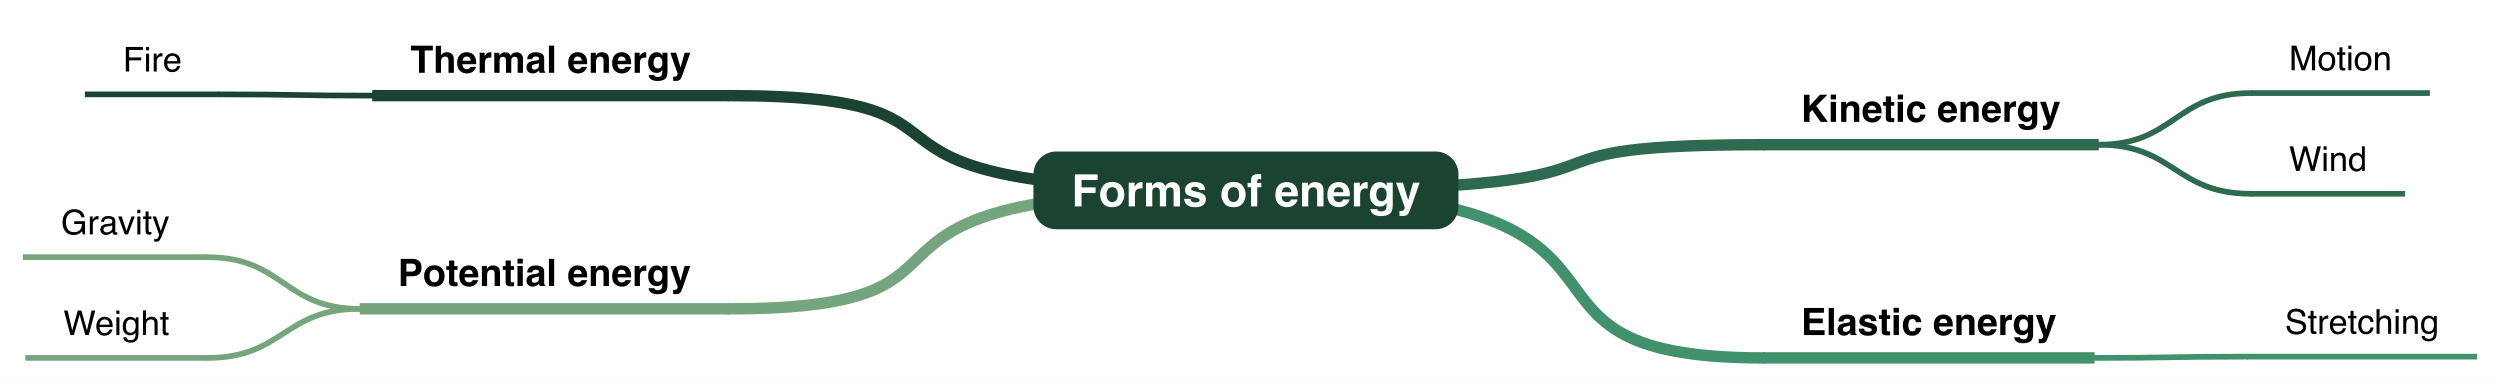
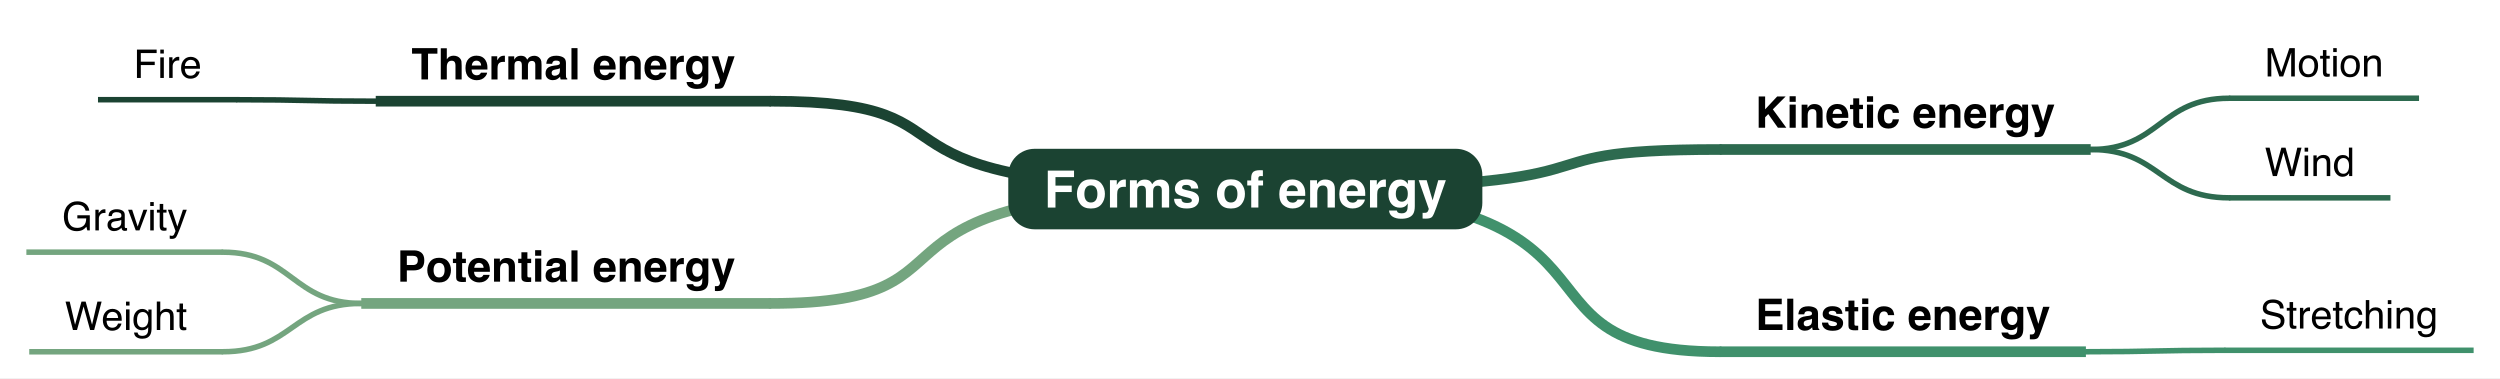
- <svg xmlns="http://www.w3.org/2000/svg" xmlns:xlink="http://www.w3.org/1999/xlink" viewBox="0 0 656.848 100.036" width="656.848pt" height="100.036pt">
-   <path fill="#ffffff" fill-rule="nonzero" d="M 0 0v 100.036h 656.848v -100.036Z " />
+ <svg xmlns="http://www.w3.org/2000/svg" xmlns:xlink="http://www.w3.org/1999/xlink" viewBox="0 0 568.848 86.036" width="568.848pt" height="86.036pt">
+   <path fill="#ffffff" fill-rule="nonzero" d="M 0 0v 86.036h 568.848v -86.036Z " />
  <g transform="translate(6 6)">
-     <path fill="none" stroke="#2d6a4f" stroke-width="3" stroke-linecap="round" stroke-linejoin="round" stroke-miterlimit="4" stroke-dashoffset="0" stroke-dasharray="" transform="translate(321.3573 32.01821)" d="M 0 0m 0 12c 122.251 0 55.835 -12 135.835 -12" />
-     <path fill="none" stroke="#2d6a4f" stroke-width="1.5" stroke-linecap="round" stroke-linejoin="round" stroke-miterlimit="4" stroke-dashoffset="0" stroke-dasharray="" transform="translate(545.4139 18.45557)" d="M 0 0m 0 13.563c 20 0 20 -13.563 40 -13.563" />
-     <path fill="none" transform="translate(585.4139)" d="M 0 0h 47.013v 18.456h -47.013v -18.456Z " />
-     <g transform="translate(585.4139 -2e-9)">
-       <g>
-         <g>
-           <g transform="matrix(1 0 0 -1 10 12.45557)">
+     <path fill="none" stroke="#2d6a4f" stroke-width="2.43" stroke-linecap="round" stroke-linejoin="round" stroke-miterlimit="4" stroke-dashoffset="0" stroke-dasharray="" transform="translate(277.3573 28.01821)" d="M 0 0m 0 9c 97.141 0 53.935 -9 107.935 -9" />
+     <path fill="none" stroke="#2d6a4f" stroke-width="1.26" stroke-linecap="round" stroke-linejoin="round" stroke-miterlimit="4" stroke-dashoffset="0" stroke-dasharray="" transform="translate(469.7139 16.35557)" d="M 0 0m 0 11.663c 15.75 0 15.75 -11.663 31.5 -11.663" />
+     <path fill="none" transform="translate(501.2139 0)" d="M 0 0h 43.213v 16.356h -43.213v -16.356Z " />
+     <g transform="translate(501.2139 -2e-9)">
+       <g>
+         <g>
+           <g transform="matrix(1 0 0 -1 8.1 11.40557)">
            <use xlink:href="#g23C2CD6DC49A907A246DEC9E7E9B23A9" x="0" y="0" fill="#000000" fill-rule="nonzero" />
            <use xlink:href="#g42ACA82725904EB241D38D63A4BD67E2" x="7.497" y="0" fill="#000000" fill-rule="nonzero" />
            <use xlink:href="#g17AF61FE5025BB5A4ACBB8BAAC05C58F" x="12.502" y="0" fill="#000000" fill-rule="nonzero" />
            <use xlink:href="#g2974A98BA30197158CBE8B4BA29063A6" x="15.003" y="0" fill="#000000" fill-rule="nonzero" />
            <use xlink:href="#g42ACA82725904EB241D38D63A4BD67E2" x="17.002" y="0" fill="#000000" fill-rule="nonzero" />
            <use xlink:href="#g9E020FBCB313978E9F3C2D4B6E4AED26" x="22.008" y="0" fill="#000000" fill-rule="nonzero" />
          </g>
        </g>
      </g>
    </g>
-     <path fill="none" stroke="#2d6a4f" stroke-width="1.5" stroke-linecap="butt" stroke-linejoin="round" stroke-miterlimit="4" stroke-dashoffset="0" stroke-dasharray="" transform="translate(585.4139 18.45557)" d="M 0 0h 47.013" />
-     <path fill="none" stroke="#2d6a4f" stroke-width="1.5" stroke-linecap="round" stroke-linejoin="round" stroke-miterlimit="4" stroke-dashoffset="0" stroke-dasharray="" transform="translate(545.4139 32.01821)" d="M 0 0c 20 0 20 12.893 40 12.893" />
-     <path fill="none" transform="translate(585.4139 26.45557)" d="M 0 0h 40.505v 18.456h -40.505v -18.456Z " />
-     <g transform="translate(585.4139 26.45557)">
-       <g>
-         <g>
-           <g transform="matrix(1 0 0 -1 10 12.45557)">
+     <path fill="none" stroke="#2d6a4f" stroke-width="1.26" stroke-linecap="butt" stroke-linejoin="round" stroke-miterlimit="4" stroke-dashoffset="0" stroke-dasharray="" transform="translate(501.2139 16.35557)" d="M 0 0h 43.213" />
+     <path fill="none" stroke="#2d6a4f" stroke-width="1.26" stroke-linecap="round" stroke-linejoin="round" stroke-miterlimit="4" stroke-dashoffset="0" stroke-dasharray="" transform="translate(469.7139 28.01821)" d="M 0 0c 15.75 0 15.75 10.993 31.5 10.993" />
+     <path fill="none" transform="translate(501.2139 22.65557)" d="M 0 0h 36.705v 16.356h -36.705v -16.356Z " />
+     <g transform="translate(501.2139 22.65557)">
+       <g>
+         <g>
+           <g transform="matrix(1 0 0 -1 8.1 11.40557)">
            <use xlink:href="#g702AF402E00468F16C6639A39A53E424" x="0" y="0" fill="#000000" fill-rule="nonzero" />
            <use xlink:href="#g2974A98BA30197158CBE8B4BA29063A6" x="8.495" y="0" fill="#000000" fill-rule="nonzero" />
            <use xlink:href="#g9E020FBCB313978E9F3C2D4B6E4AED26" x="10.494" y="0" fill="#000000" fill-rule="nonzero" />
            <use xlink:href="#g98986B8B31167E76096F01BDD92C3E2A" x="15.5" y="0" fill="#000000" fill-rule="nonzero" />
          </g>
        </g>
      </g>
    </g>
-     <path fill="none" stroke="#2d6a4f" stroke-width="1.5" stroke-linecap="butt" stroke-linejoin="round" stroke-miterlimit="4" stroke-dashoffset="0" stroke-dasharray="" transform="translate(585.4139 44.91113)" d="M 0 0h 40.505" />
-     <path fill="none" transform="translate(457.1918 12.89292)" d="M 0 0h 88.222v 19.125h -88.222v -19.125Z " />
-     <g transform="translate(457.1918 12.89292)">
-       <g>
-         <g>
-           <g transform="matrix(1 0 0 -1 10 13.12529)">
+     <path fill="none" stroke="#2d6a4f" stroke-width="1.26" stroke-linecap="butt" stroke-linejoin="round" stroke-miterlimit="4" stroke-dashoffset="0" stroke-dasharray="" transform="translate(501.2139 39.01113)" d="M 0 0h 36.705" />
+     <path fill="none" transform="translate(385.2918 10.99292)" d="M 0 0h 84.422v 17.025h -84.422v -17.025Z " />
+     <g transform="translate(385.2918 10.99292)">
+       <g>
+         <g>
+           <g transform="matrix(1 0 0 -1 8.1 12.07529)">
            <use xlink:href="#gBEDDFDF93A48984D1465E0E5693D1CF2" x="0" y="0" fill="#000000" fill-rule="nonzero" />
            <use xlink:href="#g1A4AECAAF2606B31E5AB84488CB6D0FF" x="7.149" y="0" fill="#000000" fill-rule="nonzero" />
            <use xlink:href="#gE9003504945F642356C294E1A332B6EC" x="9.9" y="0" fill="#000000" fill-rule="nonzero" />
            <use xlink:href="#gFF9D963BFF6468F55986F6036E4D8ECF" x="15.947" y="0" fill="#000000" fill-rule="nonzero" />
            <use xlink:href="#gA022BA7A2486DCED4085F83CF76336EB" x="21.453" y="0" fill="#000000" fill-rule="nonzero" />
            <use xlink:href="#g1A4AECAAF2606B31E5AB84488CB6D0FF" x="24.75" y="0" fill="#000000" fill-rule="nonzero" />
            <use xlink:href="#g6AB986AE3FFA0375DB14BCAD55E4A50C" x="27.501" y="0" fill="#000000" fill-rule="nonzero" />
            <use xlink:href="#gFF9D963BFF6468F55986F6036E4D8ECF" x="35.757" y="0" fill="#000000" fill-rule="nonzero" />
            <use xlink:href="#gE9003504945F642356C294E1A332B6EC" x="41.263" y="0" fill="#000000" fill-rule="nonzero" />
            <use xlink:href="#gFF9D963BFF6468F55986F6036E4D8ECF" x="47.31" y="0" fill="#000000" fill-rule="nonzero" />
            <use xlink:href="#gD0AA05F4C4B01ED14727C10D5762304" x="52.816" y="0" fill="#000000" fill-rule="nonzero" />
            <use xlink:href="#g2E9DFE89E0A89AF0F113431AF099535E" x="56.669" y="0" fill="#000000" fill-rule="nonzero" />
            <use xlink:href="#g589E0376461ED2FCCC510FDBDA6EC47" x="62.716" y="0" fill="#000000" fill-rule="nonzero" />
          </g>
        </g>
      </g>
    </g>
-     <path fill="none" stroke="#2d6a4f" stroke-width="3" stroke-linecap="butt" stroke-linejoin="round" stroke-miterlimit="4" stroke-dashoffset="0" stroke-dasharray="" transform="translate(457.1918 32.01821)" d="M 0 0h 88.222" />
-     <path fill="none" stroke="#40916c" stroke-width="3" stroke-linecap="round" stroke-linejoin="round" stroke-miterlimit="4" stroke-dashoffset="0" stroke-dasharray="" transform="translate(321.3573 44.01821)" d="M 0 0c 122.251 0 55.835 44.018 135.835 44.018" />
-     <path fill="none" stroke="#40916c" stroke-width="1.5" stroke-linecap="round" stroke-linejoin="round" stroke-miterlimit="4" stroke-dashoffset="0" stroke-dasharray="" transform="translate(544.3262 87.70156)" d="M 0 0m 0 0.335c 20 0 20 -0.335 40 -0.335" />
-     <path fill="none" transform="translate(584.3262 69.246)" d="M 0 0h 60.522v 18.456h -60.522v -18.456Z " />
-     <g transform="translate(584.3262 69.246)">
-       <g>
-         <g>
-           <g transform="matrix(1 0 0 -1 10 12.45557)">
+     <path fill="none" stroke="#2d6a4f" stroke-width="2.43" stroke-linecap="butt" stroke-linejoin="round" stroke-miterlimit="4" stroke-dashoffset="0" stroke-dasharray="" transform="translate(385.2918 28.01821)" d="M 0 0h 84.422" />
+     <path fill="none" stroke="#40916c" stroke-width="2.43" stroke-linecap="round" stroke-linejoin="round" stroke-miterlimit="4" stroke-dashoffset="0" stroke-dasharray="" transform="translate(277.3573 37.01821)" d="M 0 0c 97.141 0 53.935 37.018 107.935 37.018" />
+     <path fill="none" stroke="#40916c" stroke-width="1.26" stroke-linecap="round" stroke-linejoin="round" stroke-miterlimit="4" stroke-dashoffset="0" stroke-dasharray="" transform="translate(468.6262 73.70156)" d="M 0 0m 0 0.335c 15.75 0 15.75 -0.335 31.5 -0.335" />
+     <path fill="none" transform="translate(500.1262 57.346)" d="M 0 0h 56.722v 16.356h -56.722v -16.356Z " />
+     <g transform="translate(500.1262 57.346)">
+       <g>
+         <g>
+           <g transform="matrix(1 0 0 -1 8.1 11.40557)">
            <use xlink:href="#g2F8E259D274EC682F2390625C0DD4C4D" x="0" y="0" fill="#000000" fill-rule="nonzero" />
            <use xlink:href="#g17AF61FE5025BB5A4ACBB8BAAC05C58F" x="6.003" y="0" fill="#000000" fill-rule="nonzero" />
            <use xlink:href="#gA240A98A64A9B0AE31DCAD163B446A4D" x="8.503" y="0" fill="#000000" fill-rule="nonzero" />
            <use xlink:href="#g277F36A2EE431EC4BD6952367E0C0C9E" x="11.5" y="0" fill="#000000" fill-rule="nonzero" />
            <use xlink:href="#g17AF61FE5025BB5A4ACBB8BAAC05C58F" x="16.506" y="0" fill="#000000" fill-rule="nonzero" />
            <use xlink:href="#g4D89ECE0CFEF6B04EECC7CED3425890D" x="19.006" y="0" fill="#000000" fill-rule="nonzero" />
            <use xlink:href="#gEE6EB57AA963B2521E769F396AB424D8" x="23.506" y="0" fill="#000000" fill-rule="nonzero" />
            <use xlink:href="#g2974A98BA30197158CBE8B4BA29063A6" x="28.512" y="0" fill="#000000" fill-rule="nonzero" />
            <use xlink:href="#g9E020FBCB313978E9F3C2D4B6E4AED26" x="30.511" y="0" fill="#000000" fill-rule="nonzero" />
            <use xlink:href="#g3BD089291A8E9153599AC7CC39BE7A50" x="35.517" y="0" fill="#000000" fill-rule="nonzero" />
          </g>
        </g>
      </g>
    </g>
-     <path fill="none" stroke="#40916c" stroke-width="1.5" stroke-linecap="butt" stroke-linejoin="round" stroke-miterlimit="4" stroke-dashoffset="0" stroke-dasharray="" transform="translate(584.3262 87.70156)" d="M 0 0h 60.522" />
-     <path fill="none" transform="translate(457.1918 68.91113)" d="M 0 0h 87.134v 19.125h -87.134v -19.125Z " />
-     <g transform="translate(457.1918 68.91113)">
-       <g>
-         <g>
-           <g transform="matrix(1 0 0 -1 10 13.12529)">
+     <path fill="none" stroke="#40916c" stroke-width="1.26" stroke-linecap="butt" stroke-linejoin="round" stroke-miterlimit="4" stroke-dashoffset="0" stroke-dasharray="" transform="translate(500.1262 73.70156)" d="M 0 0h 56.722" />
+     <path fill="none" transform="translate(385.2918 57.01113)" d="M 0 0h 83.334v 17.025h -83.334v -17.025Z " />
+     <g transform="translate(385.2918 57.01113)">
+       <g>
+         <g>
+           <g transform="matrix(1 0 0 -1 8.1 12.07529)">
            <use xlink:href="#gF73847B775FCFE32E8FC1A1579C4FEBC" x="0" y="0" fill="#000000" fill-rule="nonzero" />
            <use xlink:href="#g3CA1130FBCD208920471E6755A519E62" x="6.603" y="0" fill="#000000" fill-rule="nonzero" />
            <use xlink:href="#g7FB99085ED57C94620E015564B5178FA" x="9.354" y="0" fill="#000000" fill-rule="nonzero" />
            <use xlink:href="#g78E8A5A9D5568D974582A40637444DF3" x="14.86" y="0" fill="#000000" fill-rule="nonzero" />
            <use xlink:href="#gA022BA7A2486DCED4085F83CF76336EB" x="20.366" y="0" fill="#000000" fill-rule="nonzero" />
            <use xlink:href="#g1A4AECAAF2606B31E5AB84488CB6D0FF" x="23.662" y="0" fill="#000000" fill-rule="nonzero" />
            <use xlink:href="#g6AB986AE3FFA0375DB14BCAD55E4A50C" x="26.413" y="0" fill="#000000" fill-rule="nonzero" />
            <use xlink:href="#gFF9D963BFF6468F55986F6036E4D8ECF" x="34.669" y="0" fill="#000000" fill-rule="nonzero" />
            <use xlink:href="#gE9003504945F642356C294E1A332B6EC" x="40.175" y="0" fill="#000000" fill-rule="nonzero" />
            <use xlink:href="#gFF9D963BFF6468F55986F6036E4D8ECF" x="46.223" y="0" fill="#000000" fill-rule="nonzero" />
            <use xlink:href="#gD0AA05F4C4B01ED14727C10D5762304" x="51.728" y="0" fill="#000000" fill-rule="nonzero" />
            <use xlink:href="#g2E9DFE89E0A89AF0F113431AF099535E" x="55.581" y="0" fill="#000000" fill-rule="nonzero" />
            <use xlink:href="#g589E0376461ED2FCCC510FDBDA6EC47" x="61.628" y="0" fill="#000000" fill-rule="nonzero" />
          </g>
        </g>
      </g>
    </g>
-     <path fill="none" stroke="#40916c" stroke-width="3" stroke-linecap="butt" stroke-linejoin="round" stroke-miterlimit="4" stroke-dashoffset="0" stroke-dasharray="" transform="translate(457.1918 88.03643)" d="M 0 0h 87.134" />
-     <path fill="none" stroke="#1b4332" stroke-width="3" stroke-linecap="round" stroke-linejoin="round" stroke-miterlimit="4" stroke-dashoffset="0" stroke-dasharray="" transform="translate(185.5228 19.12529)" d="M 0 0m 135.835 24.893c -122.251 0 -55.835 -24.893 -135.835 -24.893" />
-     <path fill="none" stroke="#1b4332" stroke-width="1.5" stroke-linecap="round" stroke-linejoin="round" stroke-miterlimit="4" stroke-dashoffset="0" stroke-dasharray="" transform="translate(51.79487 18.79043)" d="M 0 0m 40 0.335c -20 0 -20 -0.335 -40 -0.335" />
-     <path fill="none" transform="translate(16.29536 0.3348633)" d="M 0 0h 35.5v 18.456h -35.5v -18.456Z " />
+     <path fill="none" stroke="#40916c" stroke-width="2.43" stroke-linecap="butt" stroke-linejoin="round" stroke-miterlimit="4" stroke-dashoffset="0" stroke-dasharray="" transform="translate(385.2918 74.03643)" d="M 0 0h 83.334" />
+     <path fill="none" stroke="#1b4332" stroke-width="2.43" stroke-linecap="round" stroke-linejoin="round" stroke-miterlimit="4" stroke-dashoffset="0" stroke-dasharray="" transform="translate(169.4228 17.02529)" d="M 0 0m 107.935 19.993c -97.141 0 -53.935 -19.993 -107.935 -19.993" />
+     <path fill="none" stroke="#1b4332" stroke-width="1.26" stroke-linecap="round" stroke-linejoin="round" stroke-miterlimit="4" stroke-dashoffset="0" stroke-dasharray="" transform="translate(47.99487 16.69043)" d="M 0 0m 31.5 0.335c -15.75 0 -15.75 -0.335 -31.5 -0.335" />
+     <path fill="none" transform="translate(16.29536 0.3348633)" d="M 0 0h 31.7v 16.356h -31.7v -16.356Z " />
    <g transform="translate(16.29536 0.3348633)">
      <g>
        <g>
-           <g transform="matrix(1 0 0 -1 10 12.45557)">
+           <g transform="matrix(1 0 0 -1 8.1 11.40557)">
            <use xlink:href="#gB9B5B4D5C40819EFEF0D7AC51FC2630" x="0" y="0" fill="#000000" fill-rule="nonzero" />
            <use xlink:href="#g2974A98BA30197158CBE8B4BA29063A6" x="5.498" y="0" fill="#000000" fill-rule="nonzero" />
            <use xlink:href="#gA240A98A64A9B0AE31DCAD163B446A4D" x="7.497" y="0" fill="#000000" fill-rule="nonzero" />
            <use xlink:href="#g277F36A2EE431EC4BD6952367E0C0C9E" x="10.494" y="0" fill="#000000" fill-rule="nonzero" />
          </g>
        </g>
      </g>
    </g>
-     <path fill="none" stroke="#1b4332" stroke-width="1.5" stroke-linecap="butt" stroke-linejoin="round" stroke-miterlimit="4" stroke-dashoffset="0" stroke-dasharray="" transform="translate(16.29536 18.79043)" d="M 0 0m 35.5 0h -35.5" />
-     <path fill="none" transform="translate(91.79487)" d="M 0 0h 93.728v 19.125h -93.728v -19.125Z " />
-     <g transform="translate(91.79487 -1e-9)">
-       <g>
-         <g>
-           <g transform="matrix(1 0 0 -1 10 13.12529)">
+     <path fill="none" stroke="#1b4332" stroke-width="1.26" stroke-linecap="butt" stroke-linejoin="round" stroke-miterlimit="4" stroke-dashoffset="0" stroke-dasharray="" transform="translate(16.29536 16.69043)" d="M 0 0m 31.7 0h -31.7" />
+     <path fill="none" transform="translate(79.49487)" d="M 0 0h 89.928v 17.025h -89.928v -17.025Z " />
+     <g transform="translate(79.49487 -1e-9)">
+       <g>
+         <g>
+           <g transform="matrix(1 0 0 -1 8.1 12.07529)">
            <use xlink:href="#gBD59BF2E3F3E9716F47B9EC6DCD650D0" x="0" y="0" fill="#000000" fill-rule="nonzero" />
            <use xlink:href="#gC4102CCBCF7813BFFD789D23DF252455" x="6.047" y="0" fill="#000000" fill-rule="nonzero" />
            <use xlink:href="#gFF9D963BFF6468F55986F6036E4D8ECF" x="12.095" y="0" fill="#000000" fill-rule="nonzero" />
            <use xlink:href="#gD0AA05F4C4B01ED14727C10D5762304" x="17.601" y="0" fill="#000000" fill-rule="nonzero" />
            <use xlink:href="#gC62D05A8DB253F075C774B0E05DCDD53" x="21.453" y="0" fill="#000000" fill-rule="nonzero" />
            <use xlink:href="#g7FB99085ED57C94620E015564B5178FA" x="30.256" y="0" fill="#000000" fill-rule="nonzero" />
            <use xlink:href="#g3CA1130FBCD208920471E6755A519E62" x="35.762" y="0" fill="#000000" fill-rule="nonzero" />
            <use xlink:href="#gFF9D963BFF6468F55986F6036E4D8ECF" x="41.263" y="0" fill="#000000" fill-rule="nonzero" />
            <use xlink:href="#gE9003504945F642356C294E1A332B6EC" x="46.769" y="0" fill="#000000" fill-rule="nonzero" />
            <use xlink:href="#gFF9D963BFF6468F55986F6036E4D8ECF" x="52.816" y="0" fill="#000000" fill-rule="nonzero" />
            <use xlink:href="#gD0AA05F4C4B01ED14727C10D5762304" x="58.322" y="0" fill="#000000" fill-rule="nonzero" />
            <use xlink:href="#g2E9DFE89E0A89AF0F113431AF099535E" x="62.175" y="0" fill="#000000" fill-rule="nonzero" />
            <use xlink:href="#g589E0376461ED2FCCC510FDBDA6EC47" x="68.222" y="0" fill="#000000" fill-rule="nonzero" />
          </g>
        </g>
      </g>
    </g>
-     <path fill="none" stroke="#1b4332" stroke-width="3" stroke-linecap="butt" stroke-linejoin="round" stroke-miterlimit="4" stroke-dashoffset="0" stroke-dasharray="" transform="translate(91.79487 19.12529)" d="M 0 0m 93.728 0h -93.728" />
-     <path fill="none" stroke="#74a57f" stroke-width="3" stroke-linecap="round" stroke-linejoin="round" stroke-miterlimit="4" stroke-dashoffset="0" stroke-dasharray="" transform="translate(185.5228 44.01821)" d="M 0 0m 135.835 0c -122.251 0 -55.835 31.125 -135.835 31.125" />
-     <path fill="none" stroke="#74a57f" stroke-width="1.5" stroke-linecap="round" stroke-linejoin="round" stroke-miterlimit="4" stroke-dashoffset="0" stroke-dasharray="" transform="translate(48.50293 61.58086)" d="M 0 0m 40 13.563c -20 0 -20 -13.563 -40 -13.563" />
-     <path fill="none" transform="translate(0 43.12529)" d="M 0 0h 48.503v 18.456h -48.503v -18.456Z " />
-     <g transform="translate(-1e-9 43.12529)">
-       <g>
-         <g>
-           <g transform="matrix(1 0 0 -1 10 12.45557)">
+     <path fill="none" stroke="#1b4332" stroke-width="2.43" stroke-linecap="butt" stroke-linejoin="round" stroke-miterlimit="4" stroke-dashoffset="0" stroke-dasharray="" transform="translate(79.49487 17.02529)" d="M 0 0m 89.928 0h -89.928" />
+     <path fill="none" stroke="#74a57f" stroke-width="2.43" stroke-linecap="round" stroke-linejoin="round" stroke-miterlimit="4" stroke-dashoffset="0" stroke-dasharray="" transform="translate(169.4228 37.01821)" d="M 0 0m 107.935 0c -97.141 0 -53.935 26.025 -107.935 26.025" />
+     <path fill="none" stroke="#74a57f" stroke-width="1.26" stroke-linecap="round" stroke-linejoin="round" stroke-miterlimit="4" stroke-dashoffset="0" stroke-dasharray="" transform="translate(44.70293 51.38086)" d="M 0 0m 31.5 11.663c -15.75 0 -15.75 -11.663 -31.5 -11.663" />
+     <path fill="none" transform="translate(0 35.02529)" d="M 0 0h 44.703v 16.356h -44.703v -16.356Z " />
+     <g transform="translate(-1e-9 35.02529)">
+       <g>
+         <g>
+           <g transform="matrix(1 0 0 -1 8.1 11.40557)">
            <use xlink:href="#gCE7D3ABA1BDD1076597E3C0DD7A599B6" x="0" y="0" fill="#000000" fill-rule="nonzero" />
            <use xlink:href="#gA240A98A64A9B0AE31DCAD163B446A4D" x="7" y="0" fill="#000000" fill-rule="nonzero" />
            <use xlink:href="#g48F2355F8C4E03C81ABD9128753D6DA5" x="9.998" y="0" fill="#000000" fill-rule="nonzero" />
            <use xlink:href="#g2D500E04EF15B0BCA8CAF679D017E444" x="15.003" y="0" fill="#000000" fill-rule="nonzero" />
            <use xlink:href="#g2974A98BA30197158CBE8B4BA29063A6" x="19.503" y="0" fill="#000000" fill-rule="nonzero" />
            <use xlink:href="#g17AF61FE5025BB5A4ACBB8BAAC05C58F" x="21.502" y="0" fill="#000000" fill-rule="nonzero" />
            <use xlink:href="#g7CE56567B364234C2654C9BD7B33DD67" x="24.003" y="0" fill="#000000" fill-rule="nonzero" />
          </g>
        </g>
      </g>
    </g>
-     <path fill="none" stroke="#74a57f" stroke-width="1.5" stroke-linecap="butt" stroke-linejoin="round" stroke-miterlimit="4" stroke-dashoffset="0" stroke-dasharray="" transform="translate(0 61.58086)" d="M 0 0m 48.503 0h -48.503" />
-     <path fill="none" stroke="#74a57f" stroke-width="1.5" stroke-linecap="round" stroke-linejoin="round" stroke-miterlimit="4" stroke-dashoffset="0" stroke-dasharray="" transform="translate(48.50293 75.14351)" d="M 0 0m 40 0c -20 0 -20 12.893 -40 12.893" />
-     <path fill="none" transform="translate(0.6503906 69.58086)" d="M 0 0h 47.853v 18.456h -47.853v -18.456Z " />
-     <g transform="translate(0.6503906 69.58086)">
-       <g>
-         <g>
-           <g transform="matrix(1 0 0 -1 10 12.45557)">
+     <path fill="none" stroke="#74a57f" stroke-width="1.26" stroke-linecap="butt" stroke-linejoin="round" stroke-miterlimit="4" stroke-dashoffset="0" stroke-dasharray="" transform="translate(0 51.38086)" d="M 0 0m 44.703 0h -44.703" />
+     <path fill="none" stroke="#74a57f" stroke-width="1.26" stroke-linecap="round" stroke-linejoin="round" stroke-miterlimit="4" stroke-dashoffset="0" stroke-dasharray="" transform="translate(44.70293 63.04351)" d="M 0 0m 31.5 0c -15.75 0 -15.75 10.993 -31.5 10.993" />
+     <path fill="none" transform="translate(0.6503906 57.68086)" d="M 0 0h 44.053v 16.356h -44.053v -16.356Z " />
+     <g transform="translate(0.6503906 57.68086)">
+       <g>
+         <g>
+           <g transform="matrix(1 0 0 -1 8.1 11.40557)">
            <use xlink:href="#g702AF402E00468F16C6639A39A53E424" x="0" y="0" fill="#000000" fill-rule="nonzero" />
            <use xlink:href="#g277F36A2EE431EC4BD6952367E0C0C9E" x="8.336" y="0" fill="#000000" fill-rule="nonzero" />
            <use xlink:href="#g2974A98BA30197158CBE8B4BA29063A6" x="13.342" y="0" fill="#000000" fill-rule="nonzero" />
            <use xlink:href="#g3BD089291A8E9153599AC7CC39BE7A50" x="15.341" y="0" fill="#000000" fill-rule="nonzero" />
            <use xlink:href="#gEE6EB57AA963B2521E769F396AB424D8" x="20.347" y="0" fill="#000000" fill-rule="nonzero" />
            <use xlink:href="#g17AF61FE5025BB5A4ACBB8BAAC05C58F" x="25.352" y="0" fill="#000000" fill-rule="nonzero" />
          </g>
        </g>
      </g>
    </g>
-     <path fill="none" stroke="#74a57f" stroke-width="1.5" stroke-linecap="butt" stroke-linejoin="round" stroke-miterlimit="4" stroke-dashoffset="0" stroke-dasharray="" transform="translate(0.6503906 88.03643)" d="M 0 0m 47.853 0h -47.853" />
-     <path fill="none" transform="translate(88.50293 56.01821)" d="M 0 0h 97.02v 19.125h -97.02v -19.125Z " />
-     <g transform="translate(88.50293 56.01821)">
-       <g>
-         <g>
-           <g transform="matrix(1 0 0 -1 10 13.12529)">
+     <path fill="none" stroke="#74a57f" stroke-width="1.26" stroke-linecap="butt" stroke-linejoin="round" stroke-miterlimit="4" stroke-dashoffset="0" stroke-dasharray="" transform="translate(0.6503906 74.03643)" d="M 0 0m 44.053 0h -44.053" />
+     <path fill="none" transform="translate(76.20293 46.01821)" d="M 0 0h 93.22v 17.025h -93.22v -17.025Z " />
+     <g transform="translate(76.20293 46.01821)">
+       <g>
+         <g>
+           <g transform="matrix(1 0 0 -1 8.1 12.07529)">
            <use xlink:href="#gA22D6A0F13DFA5C7A03C93BEA781768" x="0" y="0" fill="#000000" fill-rule="nonzero" />
            <use xlink:href="#g4C1ED196FA517639B5DB8075B72B17A2" x="6.603" y="0" fill="#000000" fill-rule="nonzero" />
            <use xlink:href="#gA022BA7A2486DCED4085F83CF76336EB" x="12.651" y="0" fill="#000000" fill-rule="nonzero" />
            <use xlink:href="#gFF9D963BFF6468F55986F6036E4D8ECF" x="15.947" y="0" fill="#000000" fill-rule="nonzero" />
            <use xlink:href="#gE9003504945F642356C294E1A332B6EC" x="21.453" y="0" fill="#000000" fill-rule="nonzero" />
            <use xlink:href="#gA022BA7A2486DCED4085F83CF76336EB" x="27.501" y="0" fill="#000000" fill-rule="nonzero" />
            <use xlink:href="#g1A4AECAAF2606B31E5AB84488CB6D0FF" x="30.797" y="0" fill="#000000" fill-rule="nonzero" />
            <use xlink:href="#g7FB99085ED57C94620E015564B5178FA" x="33.548" y="0" fill="#000000" fill-rule="nonzero" />
            <use xlink:href="#g3CA1130FBCD208920471E6755A519E62" x="39.054" y="0" fill="#000000" fill-rule="nonzero" />
            <use xlink:href="#gFF9D963BFF6468F55986F6036E4D8ECF" x="44.555" y="0" fill="#000000" fill-rule="nonzero" />
            <use xlink:href="#gE9003504945F642356C294E1A332B6EC" x="50.061" y="0" fill="#000000" fill-rule="nonzero" />
            <use xlink:href="#gFF9D963BFF6468F55986F6036E4D8ECF" x="56.108" y="0" fill="#000000" fill-rule="nonzero" />
            <use xlink:href="#gD0AA05F4C4B01ED14727C10D5762304" x="61.614" y="0" fill="#000000" fill-rule="nonzero" />
            <use xlink:href="#g2E9DFE89E0A89AF0F113431AF099535E" x="65.467" y="0" fill="#000000" fill-rule="nonzero" />
            <use xlink:href="#g589E0376461ED2FCCC510FDBDA6EC47" x="71.514" y="0" fill="#000000" fill-rule="nonzero" />
          </g>
        </g>
      </g>
    </g>
-     <path fill="none" stroke="#74a57f" stroke-width="3" stroke-linecap="butt" stroke-linejoin="round" stroke-miterlimit="4" stroke-dashoffset="0" stroke-dasharray="" transform="translate(88.50293 75.14351)" d="M 0 0m 97.02 0h -97.02" />
-     <path fill="none" transform="translate(265.5228 33.80781)" d="M 0 0h 111.669v 20.421h -111.669v -20.421Z " />
-     <g transform="translate(265.5228 33.80781)">
-       <g>
-         <g>
-           <path fill="#1b4332" fill-rule="nonzero" d="M 0 0m 0 6c 0 -3.314 2.686 -6 6 -6h 99.669c 3.314 0 6 2.686 6 6v 8.421c 0 3.314 -2.686 6 -6 6h -99.669c -3.314 0 -6 -2.686 -6 -6Z " />
-           <g transform="matrix(1 0 0 -1 10 14.4208)">
+     <path fill="none" stroke="#74a57f" stroke-width="2.43" stroke-linecap="butt" stroke-linejoin="round" stroke-miterlimit="4" stroke-dashoffset="0" stroke-dasharray="" transform="translate(76.20293 63.04351)" d="M 0 0m 93.22 0h -93.22" />
+     <path fill="none" transform="translate(223.4228 27.85781)" d="M 0 0h 107.869v 18.321h -107.869v -18.321Z " />
+     <g transform="translate(223.4228 27.85781)">
+       <g>
+         <g>
+           <path fill="#1b4332" fill-rule="nonzero" d="M 0 0m 0 6c 0 -3.314 2.686 -6 6 -6h 95.869c 3.314 0 6 2.686 6 6v 6.321c 0 3.314 -2.686 6 -6 6h -95.869c -3.314 0 -6 -2.686 -6 -6Z " />
+           <g transform="matrix(1 0 0 -1 8.1 13.3708)">
            <use xlink:href="#g4FF4DA04F8D7C576442406DC975136EA" x="0" y="0" fill="#ffffff" fill-rule="nonzero" />
            <use xlink:href="#g553DCE75EF8C34CDD126A1C0E2157B5A" x="7.147" y="0" fill="#ffffff" fill-rule="nonzero" />
            <use xlink:href="#gF5F0ACF78E1116994FEABC6B129B923B" x="14.294" y="0" fill="#ffffff" fill-rule="nonzero" />
            <use xlink:href="#g3259364578B9A09A26A1EDB200777C06" x="18.847" y="0" fill="#ffffff" fill-rule="nonzero" />
            <use xlink:href="#g7C8CBB0F0F49EC7E516550E97822A903" x="29.25" y="0" fill="#ffffff" fill-rule="nonzero" />
            <use xlink:href="#g553DCE75EF8C34CDD126A1C0E2157B5A" x="39.008" y="0" fill="#ffffff" fill-rule="nonzero" />
            <use xlink:href="#g39C8AA81CD5A3FF9F81AE32E5340E892" x="46.154" y="0" fill="#ffffff" fill-rule="nonzero" />
            <use xlink:href="#g757AE184B987BAB76A6C79E7F6C8E5B6" x="53.301" y="0" fill="#ffffff" fill-rule="nonzero" />
            <use xlink:href="#gF6E2ADAFCCA5E36A7588DD3E3EF8FFD4" x="59.808" y="0" fill="#ffffff" fill-rule="nonzero" />
            <use xlink:href="#g757AE184B987BAB76A6C79E7F6C8E5B6" x="66.955" y="0" fill="#ffffff" fill-rule="nonzero" />
            <use xlink:href="#gF5F0ACF78E1116994FEABC6B129B923B" x="73.462" y="0" fill="#ffffff" fill-rule="nonzero" />
            <use xlink:href="#gEADD4DBB62F6A88F166919C00F3BD2B9" x="78.015" y="0" fill="#ffffff" fill-rule="nonzero" />
            <use xlink:href="#g7D9F38F4216DEFE5BBE4F0BF9642C6CE" x="85.162" y="0" fill="#ffffff" fill-rule="nonzero" />
          </g>
        </g>
      </g>
    </g>
  </g>
  <defs>
    <symbol id="g23C2CD6DC49A907A246DEC9E7E9B23A9" overflow="visible">
      <path d="M 0 0m 0.664 6.456h 1.252l 1.854 -5.458l 1.841 5.458h 1.239v -6.456h -0.831v 3.81q 0 0.198 0.009 0.655q 0.009 0.457 0.009 0.98l -1.841 -5.445h -0.866l -1.854 5.445v -0.198q 0 -0.237 0.011 -0.723q 0.011 -0.486 0.011 -0.714v -3.81h -0.835v 6.456Z " />
    </symbol>
    <symbol id="g42ACA82725904EB241D38D63A4BD67E2" overflow="visible">
      <path d="M 0 0m 3.527 1.105q 0.292 0.595 0.292 1.325q 0 0.659 -0.211 1.072q -0.334 0.65 -1.151 0.65q -0.725 0 -1.055 -0.554q -0.33 -0.554 -0.33 -1.336q 0 -0.751 0.33 -1.252q 0.33 -0.501 1.046 -0.501q 0.787 0 1.079 0.595Z m 0.49 3.131q 0.628 -0.606 0.628 -1.784q 0 -1.138 -0.554 -1.881q -0.554 -0.743 -1.718 -0.743q -0.971 0 -1.542 0.657q -0.571 0.657 -0.571 1.764q 0 1.187 0.602 1.89q 0.602 0.703 1.617 0.703q 0.91 0 1.538 -0.606Z m -1.564 0.584Z " />
    </symbol>
    <symbol id="g17AF61FE5025BB5A4ACBB8BAAC05C58F" overflow="visible">
      <path d="M 0 0m 0.738 6.021h 0.8v -1.314h 0.751v -0.646h -0.751v -3.072q 0 -0.246 0.167 -0.33q 0.092 -0.048 0.308 -0.048q 0.057 0 0.123 0.002q 0.066 0.002 0.154 0.011v -0.624q -0.136 -0.04 -0.283 -0.057q -0.147 -0.018 -0.319 -0.018q -0.554 0 -0.751 0.283q -0.198 0.283 -0.198 0.736v 3.116h -0.637v 0.646h 0.637v 1.314Z " />
    </symbol>
    <symbol id="g2974A98BA30197158CBE8B4BA29063A6" overflow="visible">
      <path d="M 0 0m 0.58 4.685h 0.804v -4.685h -0.804v 4.685Z m 0 1.771h 0.804v -0.896h -0.804v 0.896Z " />
    </symbol>
    <symbol id="g9E020FBCB313978E9F3C2D4B6E4AED26" overflow="visible">
      <path d="M 0 0m 0.58 4.707h 0.751v -0.668q 0.334 0.413 0.708 0.593q 0.374 0.18 0.831 0.18q 1.002 0 1.354 -0.699q 0.193 -0.382 0.193 -1.094v -3.019h -0.804v 2.966q 0 0.431 -0.127 0.694q -0.211 0.439 -0.765 0.439q -0.281 0 -0.461 -0.057q -0.325 -0.097 -0.571 -0.387q -0.198 -0.233 -0.257 -0.481q -0.059 -0.248 -0.059 -0.71v -2.465h -0.791v 4.707Z m 1.859 0.114Z " />
    </symbol>
    <symbol id="g702AF402E00468F16C6639A39A53E424" overflow="visible">
      <path d="M 0 0m 1.112 6.456l 1.217 -5.251l 1.459 5.251h 0.949l 1.459 -5.251l 1.217 5.251h 0.958l -1.696 -6.456h -0.918l -1.49 5.353l -1.499 -5.353h -0.918l -1.688 6.456h 0.949Z " />
    </symbol>
    <symbol id="g98986B8B31167E76096F01BDD92C3E2A" overflow="visible">
      <path d="M 0 0m 1.402 1.033q 0.321 -0.51 1.028 -0.51q 0.549 0 0.903 0.472q 0.354 0.472 0.354 1.356q 0 0.892 -0.365 1.321q -0.365 0.428 -0.901 0.428q -0.598 0 -0.969 -0.457q -0.371 -0.457 -0.371 -1.345q 0 -0.756 0.321 -1.266Z m 1.775 3.529q 0.211 -0.132 0.479 -0.461v 2.377h 0.76v -6.478h -0.712v 0.655q -0.277 -0.435 -0.655 -0.628q -0.378 -0.193 -0.866 -0.193q -0.787 0 -1.362 0.661q -0.576 0.661 -0.576 1.76q 0 1.028 0.525 1.782q 0.525 0.754 1.501 0.754q 0.541 0 0.905 -0.229Z " />
    </symbol>
    <symbol id="gBEDDFDF93A48984D1465E0E5693D1CF2" overflow="visible">
      <path d="M 0 0m 7.067 0h -1.914l -2.199 3.113l -0.711 -0.73v -2.383h -1.465v 7.125h 1.465v -2.934l 2.751 2.934h 1.924l -2.92 -2.934l 3.07 -4.191Z " />
    </symbol>
    <symbol id="g1A4AECAAF2606B31E5AB84488CB6D0FF" overflow="visible">
      <path d="M 0 0m 2.059 5.269v -5.269h -1.397v 5.269h 1.397Z m 0 1.9v -1.271h -1.397v 1.271h 1.397Z " />
    </symbol>
    <symbol id="gE9003504945F642356C294E1A332B6EC" overflow="visible">
      <path d="M 0 0m 3.123 4.249q -0.701 0 -0.962 -0.595q -0.135 -0.314 -0.135 -0.802v -2.852h -1.373v 5.259h 1.329v -0.769q 0.266 0.406 0.503 0.585q 0.425 0.319 1.078 0.319q 0.817 0 1.337 -0.428q 0.52 -0.428 0.52 -1.419v -3.548h -1.412v 3.205q 0 0.416 -0.111 0.638q -0.203 0.406 -0.773 0.406Z " />
    </symbol>
    <symbol id="gFF9D963BFF6468F55986F6036E4D8ECF" overflow="visible">
      <path d="M 0 0m 5.153 1.547q -0.053 -0.469 -0.488 -0.952q -0.677 -0.769 -1.895 -0.769q -1.005 0 -1.774 0.648q -0.769 0.648 -0.769 2.108q 0 1.368 0.694 2.098q 0.694 0.73 1.801 0.73q 0.657 0 1.184 -0.247q 0.527 -0.247 0.87 -0.778q 0.309 -0.469 0.401 -1.088q 0.053 -0.363 0.044 -1.044h -3.606q 0.029 -0.793 0.498 -1.112q 0.285 -0.198 0.686 -0.198q 0.425 0 0.691 0.242q 0.145 0.131 0.256 0.363h 1.407Z m -1.363 1.615q -0.034 0.546 -0.331 0.829q -0.297 0.283 -0.737 0.283q -0.479 0 -0.742 -0.3q -0.263 -0.3 -0.331 -0.812h 2.141Z " />
    </symbol>
    <symbol id="gA022BA7A2486DCED4085F83CF76336EB" overflow="visible">
      <path d="M 0 0m 3.055 0.981v -1.03l -0.653 -0.024q -0.976 -0.034 -1.334 0.338q -0.232 0.237 -0.232 0.73v 3.244h -0.735v 0.981h 0.735v 1.47h 1.363v -1.47h 0.856v -0.981h -0.856v -2.784q 0 -0.324 0.082 -0.404q 0.082 -0.08 0.503 -0.08q 0.063 0 0.133 0.002q 0.07 0.002 0.138 0.007Z " />
    </symbol>
    <symbol id="g6AB986AE3FFA0375DB14BCAD55E4A50C" overflow="visible">
      <path d="M 0 0m 5.201 3.379h -1.412q -0.039 0.295 -0.198 0.532q -0.232 0.319 -0.72 0.319q -0.696 0 -0.952 -0.691q -0.135 -0.367 -0.135 -0.976q 0 -0.58 0.135 -0.933q 0.247 -0.657 0.928 -0.657q 0.483 0 0.686 0.261q 0.203 0.261 0.247 0.677h 1.407q -0.048 -0.628 -0.454 -1.189q -0.648 -0.904 -1.919 -0.904q -1.271 0 -1.871 0.754q -0.599 0.754 -0.599 1.958q 0 1.358 0.662 2.112q 0.662 0.754 1.827 0.754q 0.991 0 1.622 -0.445q 0.631 -0.445 0.747 -1.571Z " />
    </symbol>
    <symbol id="gD0AA05F4C4B01ED14727C10D5762304" overflow="visible">
      <path d="M 0 0m 3.292 3.998q -0.831 0 -1.117 -0.541q -0.16 -0.305 -0.16 -0.938v -2.519h -1.387v 5.269h 1.315v -0.918q 0.319 0.527 0.556 0.72q 0.387 0.324 1.005 0.324q 0.039 0 0.065 -0.002q 0.027 -0.002 0.118 -0.007v -1.412q -0.131 0.015 -0.232 0.019q -0.102 0.005 -0.164 0.005Z " />
    </symbol>
    <symbol id="g2E9DFE89E0A89AF0F113431AF099535E" overflow="visible">
      <path d="M 0 0m 2.132 -0.923q 0.222 -0.189 0.749 -0.189q 0.744 0 0.996 0.498q 0.164 0.319 0.164 1.073v 0.338q -0.198 -0.338 -0.425 -0.508q -0.411 -0.314 -1.068 -0.314q -1.015 0 -1.622 0.713q -0.607 0.713 -0.607 1.931q 0 1.175 0.585 1.975q 0.585 0.8 1.658 0.8q 0.396 0 0.691 -0.121q 0.503 -0.208 0.812 -0.764v 0.759h 1.339v -4.998q 0 -1.02 -0.343 -1.537q -0.59 -0.889 -2.262 -0.889q -1.01 0 -1.648 0.396q -0.638 0.396 -0.706 1.184h 1.499q 0.058 -0.242 0.189 -0.348Z m -0.232 2.722q 0.28 -0.667 1.005 -0.667q 0.483 0 0.817 0.365q 0.334 0.365 0.334 1.163q 0 0.749 -0.317 1.141q -0.317 0.392 -0.848 0.392q -0.725 0 -1.001 -0.682q -0.145 -0.363 -0.145 -0.894q 0 -0.459 0.155 -0.817Z " />
    </symbol>
    <symbol id="g589E0376461ED2FCCC510FDBDA6EC47" overflow="visible">
      <path d="M 0 0m 2.784 1.383l 1.088 3.887h 1.465l -1.808 -5.182q -0.522 -1.499 -0.827 -1.859q -0.305 -0.36 -1.218 -0.36q -0.184 0 -0.295 0.002q -0.111 0.002 -0.334 0.017v 1.102l 0.174 -0.01q 0.203 -0.01 0.387 0.015q 0.184 0.024 0.309 0.111q 0.121 0.082 0.225 0.343q 0.104 0.261 0.085 0.319l -1.934 5.501h 1.532l 1.15 -3.887Z " />
    </symbol>
    <symbol id="g2F8E259D274EC682F2390625C0DD4C4D" overflow="visible">
      <path d="M 0 0m 1.257 2.083q 0.031 -0.549 0.259 -0.892q 0.435 -0.642 1.534 -0.642q 0.492 0 0.896 0.141q 0.782 0.272 0.782 0.976q 0 0.527 -0.33 0.751q -0.334 0.22 -1.046 0.382l -0.875 0.198q -0.857 0.193 -1.213 0.426q -0.615 0.404 -0.615 1.208q 0 0.87 0.602 1.428q 0.602 0.558 1.705 0.558q 1.015 0 1.725 -0.49q 0.71 -0.49 0.71 -1.567h -0.822q -0.066 0.519 -0.281 0.795q -0.4 0.505 -1.358 0.505q -0.773 0 -1.112 -0.325q -0.338 -0.325 -0.338 -0.756q 0 -0.475 0.396 -0.694q 0.259 -0.141 1.173 -0.352l 0.905 -0.207q 0.655 -0.149 1.011 -0.409q 0.615 -0.453 0.615 -1.314q 0 -1.072 -0.78 -1.534q -0.78 -0.461 -1.813 -0.461q -1.204 0 -1.885 0.615q -0.681 0.611 -0.668 1.657h 0.822Z m 1.767 4.548Z " />
    </symbol>
    <symbol id="gA240A98A64A9B0AE31DCAD163B446A4D" overflow="visible">
      <path d="M 0 0m 0.602 4.707h 0.751v -0.813q 0.092 0.237 0.453 0.578q 0.36 0.341 0.831 0.341q 0.022 0 0.075 -0.004q 0.053 -0.004 0.18 -0.018v -0.835q -0.07 0.013 -0.13 0.018q -0.059 0.004 -0.13 0.004q -0.598 0 -0.918 -0.385q -0.321 -0.385 -0.321 -0.885v -2.707h -0.791v 4.707Z " />
    </symbol>
    <symbol id="g277F36A2EE431EC4BD6952367E0C0C9E" overflow="visible">
      <path d="M 0 0m 3.511 4.577q 0.47 -0.235 0.716 -0.609q 0.237 -0.356 0.316 -0.831q 0.07 -0.325 0.07 -1.037h -3.45q 0.022 -0.716 0.338 -1.149q 0.316 -0.433 0.98 -0.433q 0.62 0 0.989 0.409q 0.211 0.237 0.299 0.549h 0.778q -0.031 -0.259 -0.204 -0.578q -0.174 -0.319 -0.389 -0.521q -0.36 -0.352 -0.892 -0.475q -0.286 -0.07 -0.646 -0.07q -0.879 0 -1.49 0.639q -0.611 0.639 -0.611 1.791q 0 1.134 0.615 1.841q 0.615 0.708 1.608 0.708q 0.501 0 0.971 -0.235Z m 0.29 -1.848q -0.048 0.514 -0.224 0.822q -0.325 0.571 -1.085 0.571q -0.545 0 -0.914 -0.393q -0.369 -0.393 -0.391 -1h 2.615Z m -1.336 2.092Z " />
    </symbol>
    <symbol id="g4D89ECE0CFEF6B04EECC7CED3425890D" overflow="visible">
      <path d="M 0 0m 3.689 4.456q 0.499 -0.387 0.6 -1.332h -0.769q -0.07 0.435 -0.321 0.723q -0.25 0.288 -0.804 0.288q -0.756 0 -1.081 -0.738q -0.211 -0.479 -0.211 -1.182q 0 -0.708 0.299 -1.191q 0.299 -0.483 0.94 -0.483q 0.492 0 0.78 0.301q 0.288 0.301 0.398 0.824h 0.769q -0.132 -0.936 -0.659 -1.369q -0.527 -0.433 -1.349 -0.433q -0.923 0 -1.472 0.675q -0.549 0.675 -0.549 1.685q 0 1.239 0.602 1.929q 0.602 0.69 1.534 0.69q 0.795 0 1.294 -0.387Z m -1.417 0.365Z " />
    </symbol>
    <symbol id="gEE6EB57AA963B2521E769F396AB424D8" overflow="visible">
      <path d="M 0 0m 0.58 6.478h 0.791v -2.408q 0.281 0.356 0.505 0.501q 0.382 0.25 0.954 0.25q 1.024 0 1.389 -0.716q 0.198 -0.391 0.198 -1.085v -3.019h -0.813v 2.966q 0 0.519 -0.132 0.76q -0.215 0.387 -0.809 0.387q -0.492 0 -0.892 -0.338q -0.4 -0.338 -0.4 -1.279v -2.496h -0.791v 6.478Z " />
    </symbol>
    <symbol id="g3BD089291A8E9153599AC7CC39BE7A50" overflow="visible">
      <path d="M 0 0m 3.208 4.518q 0.224 -0.154 0.457 -0.448v 0.593h 0.729v -4.28q 0 -0.896 -0.264 -1.415q -0.492 -0.958 -1.859 -0.958q -0.76 0 -1.279 0.341q -0.519 0.341 -0.58 1.066h 0.804q 0.057 -0.316 0.229 -0.488q 0.268 -0.264 0.844 -0.264q 0.91 0 1.191 0.642q 0.167 0.378 0.154 1.349q -0.237 -0.36 -0.571 -0.536q -0.334 -0.176 -0.883 -0.176q -0.765 0 -1.338 0.543q -0.573 0.543 -0.573 1.795q 0 1.182 0.578 1.846q 0.578 0.664 1.395 0.664q 0.554 0 0.967 -0.272Z m 0.097 -0.848q -0.36 0.422 -0.918 0.422q -0.835 0 -1.143 -0.782q -0.163 -0.417 -0.163 -1.094q 0 -0.795 0.323 -1.211q 0.323 -0.415 0.868 -0.415q 0.853 0 1.2 0.769q 0.193 0.435 0.193 1.015q 0 0.875 -0.36 1.296Z m -0.971 1.151Z " />
    </symbol>
    <symbol id="gF73847B775FCFE32E8FC1A1579C4FEBC" overflow="visible">
      <path d="M 0 0m 5.714 3.113h -3.461v -1.832h 3.945v -1.281h -5.4v 7.125h 5.226v -1.262h -3.771v -1.513h 3.461v -1.238Z " />
    </symbol>
    <symbol id="g3CA1130FBCD208920471E6755A519E62" overflow="visible">
      <path d="M 0 0m 0.672 7.125h 1.378v -7.125h -1.378v 7.125Z " />
    </symbol>
    <symbol id="g7FB99085ED57C94620E015564B5178FA" overflow="visible">
      <path d="M 0 0m 0.841 4.699q 0.546 0.696 1.876 0.696q 0.865 0 1.537 -0.343q 0.672 -0.343 0.672 -1.296v -2.417q 0 -0.251 0.01 -0.609q 0.015 -0.271 0.082 -0.367q 0.068 -0.097 0.203 -0.16v -0.203h -1.499q -0.063 0.16 -0.087 0.3q -0.024 0.14 -0.039 0.319q -0.285 -0.309 -0.657 -0.527q -0.445 -0.256 -1.005 -0.256q -0.715 0 -1.182 0.408q -0.466 0.408 -0.466 1.158q 0 0.972 0.749 1.407q 0.411 0.237 1.208 0.338l 0.469 0.058q 0.382 0.048 0.546 0.121q 0.295 0.126 0.295 0.392q 0 0.324 -0.225 0.447q -0.225 0.123 -0.66 0.123q -0.488 0 -0.691 -0.242q -0.145 -0.179 -0.193 -0.483h -1.329q 0.044 0.691 0.387 1.136Z m 1.025 -3.703q 0.193 -0.16 0.474 -0.16q 0.445 0 0.819 0.261q 0.375 0.261 0.389 0.952v 0.512q -0.131 -0.082 -0.263 -0.133q -0.133 -0.051 -0.365 -0.094l -0.309 -0.058q -0.435 -0.077 -0.624 -0.189q -0.319 -0.189 -0.319 -0.585q 0 -0.353 0.198 -0.508Z " />
    </symbol>
    <symbol id="g78E8A5A9D5568D974582A40637444DF3" overflow="visible">
      <path d="M 0 0m 4.273 5.027q 0.619 -0.396 0.711 -1.363h -1.378q -0.029 0.266 -0.15 0.421q -0.227 0.28 -0.773 0.28q -0.45 0 -0.641 -0.14q -0.191 -0.14 -0.191 -0.329q 0 -0.237 0.203 -0.343q 0.203 -0.111 1.436 -0.382q 0.822 -0.193 1.233 -0.585q 0.406 -0.396 0.406 -0.991q 0 -0.783 -0.582 -1.279q -0.582 -0.495 -1.801 -0.495q -1.242 0 -1.834 0.524q -0.592 0.524 -0.592 1.337h 1.397q 0.044 -0.367 0.189 -0.522q 0.256 -0.276 0.947 -0.276q 0.406 0 0.645 0.121q 0.239 0.121 0.239 0.363q 0 0.232 -0.193 0.353q -0.193 0.121 -1.436 0.416q -0.894 0.222 -1.262 0.556q -0.367 0.329 -0.367 0.947q 0 0.73 0.573 1.254q 0.573 0.524 1.612 0.524q 0.986 0 1.61 -0.392Z " />
    </symbol>
    <symbol id="gB9B5B4D5C40819EFEF0D7AC51FC2630" overflow="visible">
      <path d="M 0 0m 0.769 6.456h 4.478v -0.791h -3.604v -1.96h 3.168v -0.769h -3.168v -2.936h -0.875v 6.456Z " />
    </symbol>
    <symbol id="gBD59BF2E3F3E9716F47B9EC6DCD650D0" overflow="visible">
      <path d="M 0 0m 5.931 7.125v -1.262h -2.132v -5.864h -1.499v 5.864h -2.141v 1.262h 5.772Z " />
    </symbol>
    <symbol id="gC4102CCBCF7813BFFD789D23DF252455" overflow="visible">
      <path d="M 0 0m 5.404 3.094v -3.094h -1.407v 3.205q 0 0.425 -0.145 0.686q -0.189 0.367 -0.715 0.367q -0.546 0 -0.829 -0.365q -0.283 -0.365 -0.283 -1.042v -2.852h -1.373v 7.101h 1.373v -2.519q 0.3 0.459 0.694 0.641q 0.394 0.181 0.829 0.181q 0.488 0 0.887 -0.169q 0.399 -0.169 0.655 -0.517q 0.218 -0.295 0.266 -0.607q 0.048 -0.312 0.048 -1.018Z " />
    </symbol>
    <symbol id="gC62D05A8DB253F075C774B0E05DCDD53" overflow="visible">
      <path d="M 0 0m 3.601 3.819q -0.174 0.382 -0.682 0.382q -0.59 0 -0.793 -0.382q -0.111 -0.218 -0.111 -0.648v -3.171h -1.397v 5.259h 1.339v -0.769q 0.256 0.411 0.483 0.585q 0.401 0.309 1.039 0.309q 0.604 0 0.976 -0.266q 0.3 -0.247 0.454 -0.633q 0.271 0.464 0.672 0.682q 0.425 0.218 0.947 0.218q 0.348 0 0.686 -0.135q 0.338 -0.135 0.614 -0.474q 0.222 -0.276 0.3 -0.677q 0.048 -0.266 0.048 -0.778l -0.01 -3.321h -1.412v 3.355q 0 0.3 -0.097 0.493q -0.184 0.367 -0.677 0.367q -0.57 0 -0.788 -0.474q -0.111 -0.251 -0.111 -0.604v -3.137h -1.387v 3.137q 0 0.469 -0.097 0.682Z " />
    </symbol>
    <symbol id="gCE7D3ABA1BDD1076597E3C0DD7A599B6" overflow="visible">
      <path d="M 0 0m 5.049 6.271q 0.962 -0.505 1.178 -1.771h -0.866q -0.158 0.708 -0.655 1.031q -0.497 0.323 -1.252 0.323q -0.896 0 -1.51 -0.672q -0.613 -0.672 -0.613 -2.004q 0 -1.151 0.505 -1.874q 0.505 -0.723 1.648 -0.723q 0.875 0 1.448 0.508q 0.573 0.508 0.587 1.641h -2.021v 0.725h 2.834v -3.454h -0.562l -0.211 0.831q -0.444 -0.488 -0.787 -0.677q -0.576 -0.325 -1.463 -0.325q -1.147 0 -1.973 0.743q -0.901 0.932 -0.901 2.558q 0 1.622 0.879 2.58q 0.835 0.914 2.162 0.914q 0.91 0 1.573 -0.352Z m -1.718 0.36Z " />
    </symbol>
    <symbol id="g48F2355F8C4E03C81ABD9128753D6DA5" overflow="visible">
      <path d="M 0 0m 1.437 0.712q 0.25 -0.198 0.593 -0.198q 0.417 0 0.809 0.193q 0.659 0.321 0.659 1.05v 0.637q -0.145 -0.092 -0.374 -0.154q -0.229 -0.062 -0.448 -0.088l -0.479 -0.062q -0.431 -0.057 -0.646 -0.18q -0.365 -0.207 -0.365 -0.659q 0 -0.343 0.25 -0.541Z m 1.666 2.14q 0.272 0.035 0.365 0.229q 0.053 0.105 0.053 0.303q 0 0.404 -0.288 0.587q -0.288 0.182 -0.824 0.182q -0.62 0 -0.879 -0.334q -0.145 -0.185 -0.189 -0.549h -0.738q 0.022 0.87 0.565 1.211q 0.543 0.341 1.259 0.341q 0.831 0 1.349 -0.316q 0.514 -0.316 0.514 -0.984v -2.711q 0 -0.123 0.051 -0.198q 0.051 -0.075 0.213 -0.075q 0.053 0 0.119 0.007q 0.066 0.007 0.141 0.02v -0.584q -0.185 -0.053 -0.281 -0.066q -0.097 -0.013 -0.264 -0.013q -0.409 0 -0.593 0.29q -0.097 0.154 -0.136 0.435q -0.242 -0.316 -0.694 -0.549q -0.453 -0.233 -0.998 -0.233q -0.655 0 -1.07 0.398q -0.415 0.398 -0.415 0.995q 0 0.655 0.409 1.015q 0.409 0.36 1.072 0.444l 1.261 0.158Z m -0.655 1.969Z " />
    </symbol>
    <symbol id="g2D500E04EF15B0BCA8CAF679D017E444" overflow="visible">
      <path d="M 0 0m 0.967 4.707l 1.257 -3.832l 1.314 3.832h 0.866l -1.775 -4.707h -0.844l -1.736 4.707h 0.918Z " />
    </symbol>
    <symbol id="g7CE56567B364234C2654C9BD7B33DD67" overflow="visible">
      <path d="M 0 0m 3.52 4.707h 0.875q -0.167 -0.453 -0.743 -2.065q -0.431 -1.213 -0.721 -1.978q -0.686 -1.802 -0.967 -2.197q -0.281 -0.396 -0.967 -0.396q -0.167 0 -0.257 0.013q -0.09 0.013 -0.222 0.048v 0.721q 0.207 -0.057 0.299 -0.07q 0.092 -0.013 0.163 -0.013q 0.22 0 0.323 0.073q 0.103 0.073 0.174 0.178q 0.022 0.035 0.158 0.36q 0.136 0.325 0.198 0.483l -1.74 4.843h 0.896l 1.261 -3.832l 1.27 3.832Z m -1.274 0.114Z " />
    </symbol>
    <symbol id="gA22D6A0F13DFA5C7A03C93BEA781768" overflow="visible">
      <path d="M 0 0m 3.78 2.562h -1.513v -2.562h -1.479v 7.125h 3.103q 1.073 0 1.711 -0.551q 0.638 -0.551 0.638 -1.706q 0 -1.262 -0.638 -1.784q -0.638 -0.522 -1.822 -0.522Z m 0.696 1.484q 0.29 0.256 0.29 0.812q 0 0.556 -0.292 0.793q -0.292 0.237 -0.819 0.237h -1.387v -2.098h 1.387q 0.527 0 0.822 0.256Z " />
    </symbol>
    <symbol id="g4C1ED196FA517639B5DB8075B72B17A2" overflow="visible">
      <path d="M 0 0m 5.037 4.602q 0.667 -0.836 0.667 -1.977q 0 -1.16 -0.667 -1.984q -0.667 -0.824 -2.025 -0.824q -1.358 0 -2.025 0.824q -0.667 0.824 -0.667 1.984q 0 1.141 0.667 1.977q 0.667 0.836 2.025 0.836q 1.358 0 2.025 -0.836Z m -2.03 -0.329q -0.604 0 -0.931 -0.428q -0.326 -0.428 -0.326 -1.221q 0 -0.793 0.326 -1.223q 0.326 -0.43 0.931 -0.43q 0.604 0 0.928 0.43q 0.324 0.43 0.324 1.223q 0 0.793 -0.324 1.221q -0.324 0.428 -0.928 0.428Z " />
    </symbol>
    <symbol id="g4FF4DA04F8D7C576442406DC975136EA" overflow="visible">
      <path d="M 0 0m 6.861 6.93h -4.222v -1.937h 3.696v -1.462h -3.696v -3.531h -1.748v 8.409h 5.97v -1.48Z " />
    </symbol>
    <symbol id="g553DCE75EF8C34CDD126A1C0E2157B5A" overflow="visible">
      <path d="M 0 0m 5.953 5.439q 0.788 -0.988 0.788 -2.337q 0 -1.371 -0.788 -2.345q -0.788 -0.974 -2.394 -0.974q -1.605 0 -2.394 0.974q -0.788 0.974 -0.788 2.345q 0 1.348 0.788 2.337q 0.788 0.988 2.394 0.988q 1.605 0 2.394 -0.988Z m -2.399 -0.388q -0.714 0 -1.1 -0.506q -0.386 -0.506 -0.386 -1.443q 0 -0.937 0.386 -1.445q 0.386 -0.508 1.1 -0.508q 0.714 0 1.097 0.508q 0.383 0.508 0.383 1.445q 0 0.937 -0.383 1.443q -0.383 0.506 -1.097 0.506Z " />
    </symbol>
    <symbol id="gF5F0ACF78E1116994FEABC6B129B923B" overflow="visible">
      <path d="M 0 0m 3.89 4.725q -0.983 0 -1.32 -0.64q -0.189 -0.36 -0.189 -1.108v -2.976h -1.64v 6.227h 1.554v -1.085q 0.377 0.623 0.657 0.851q 0.457 0.383 1.188 0.383q 0.046 0 0.077 -0.003q 0.031 -0.003 0.14 -0.009v -1.668q -0.154 0.017 -0.274 0.023q -0.12 0.006 -0.194 0.006Z " />
    </symbol>
    <symbol id="g3259364578B9A09A26A1EDB200777C06" overflow="visible">
      <path d="M 0 0m 4.256 4.513q -0.206 0.451 -0.806 0.451q -0.697 0 -0.937 -0.451q -0.131 -0.257 -0.131 -0.766v -3.748h -1.651v 6.216h 1.582v -0.908q 0.303 0.486 0.571 0.691q 0.474 0.366 1.228 0.366q 0.714 0 1.154 -0.314q 0.354 -0.291 0.537 -0.748q 0.32 0.548 0.794 0.806q 0.503 0.257 1.12 0.257q 0.411 0 0.811 -0.16q 0.4 -0.16 0.726 -0.56q 0.263 -0.326 0.354 -0.8q 0.057 -0.314 0.057 -0.92l -0.011 -3.925h -1.668v 3.965q 0 0.354 -0.114 0.583q -0.217 0.434 -0.8 0.434q -0.674 0 -0.931 -0.56q -0.131 -0.297 -0.131 -0.714v -3.708h -1.64v 3.708q 0 0.554 -0.114 0.806Z " />
    </symbol>
    <symbol id="g7C8CBB0F0F49EC7E516550E97822A903" overflow="visible">
      <path d="M 0 0m 5.05 5.941q 0.731 -0.468 0.84 -1.611h -1.628q -0.034 0.314 -0.177 0.497q -0.269 0.331 -0.914 0.331q -0.531 0 -0.757 -0.166q -0.226 -0.166 -0.226 -0.388q 0 -0.28 0.24 -0.406q 0.24 -0.131 1.697 -0.451q 0.971 -0.229 1.457 -0.691q 0.48 -0.468 0.48 -1.171q 0 -0.925 -0.688 -1.511q -0.688 -0.586 -2.128 -0.586q -1.468 0 -2.168 0.62q -0.7 0.62 -0.7 1.58h 1.651q 0.051 -0.434 0.223 -0.617q 0.303 -0.326 1.12 -0.326q 0.48 0 0.763 0.143q 0.283 0.143 0.283 0.428q 0 0.274 -0.229 0.417q -0.229 0.143 -1.697 0.491q -1.057 0.263 -1.491 0.657q -0.434 0.388 -0.434 1.12q 0 0.863 0.677 1.482q 0.677 0.62 1.905 0.62q 1.165 0 1.902 -0.463Z " />
    </symbol>
    <symbol id="g39C8AA81CD5A3FF9F81AE32E5340E892" overflow="visible">
      <path d="M 0 0m 3.679 8.472v -1.325q -0.137 0.017 -0.46 0.026q -0.323 0.009 -0.446 -0.143q -0.123 -0.151 -0.123 -0.334v -0.526h 1.068v -1.148h -1.068v -5.022h -1.622v 5.022h -0.908v 1.148h 0.891v 0.4q 0 1 0.337 1.377q 0.354 0.56 1.708 0.56q 0.154 0 0.28 -0.009q 0.126 -0.009 0.343 -0.026Z " />
    </symbol>
    <symbol id="g757AE184B987BAB76A6C79E7F6C8E5B6" overflow="visible">
      <path d="M 0 0m 6.09 1.828q -0.063 -0.554 -0.577 -1.125q -0.8 -0.908 -2.239 -0.908q -1.188 0 -2.097 0.766q -0.908 0.766 -0.908 2.491q 0 1.617 0.82 2.479q 0.82 0.863 2.128 0.863q 0.777 0 1.4 -0.291q 0.623 -0.291 1.028 -0.92q 0.366 -0.554 0.474 -1.285q 0.063 -0.428 0.051 -1.234h -4.262q 0.034 -0.937 0.588 -1.314q 0.337 -0.234 0.811 -0.234q 0.503 0 0.817 0.286q 0.171 0.154 0.303 0.428h 1.662Z m -1.611 1.908q -0.04 0.646 -0.391 0.98q -0.351 0.334 -0.871 0.334q -0.566 0 -0.877 -0.354q -0.311 -0.354 -0.391 -0.96h 2.531Z " />
    </symbol>
    <symbol id="gF6E2ADAFCCA5E36A7588DD3E3EF8FFD4" overflow="visible">
      <path d="M 0 0m 3.691 5.022q -0.828 0 -1.137 -0.703q -0.16 -0.371 -0.16 -0.948v -3.371h -1.622v 6.216h 1.571v -0.908q 0.314 0.48 0.594 0.691q 0.503 0.377 1.274 0.377q 0.965 0 1.58 -0.506q 0.614 -0.506 0.614 -1.677v -4.193h -1.668v 3.788q 0 0.491 -0.131 0.754q -0.24 0.48 -0.914 0.48Z " />
    </symbol>
    <symbol id="gEADD4DBB62F6A88F166919C00F3BD2B9" overflow="visible">
      <path d="M 0 0m 2.519 -1.091q 0.263 -0.223 0.885 -0.223q 0.88 0 1.177 0.588q 0.194 0.377 0.194 1.268v 0.4q -0.234 -0.4 -0.503 -0.6q -0.486 -0.371 -1.263 -0.371q -1.2 0 -1.917 0.843q -0.717 0.843 -0.717 2.282q 0 1.388 0.691 2.334q 0.691 0.945 1.96 0.945q 0.468 0 0.817 -0.143q 0.594 -0.246 0.96 -0.903v 0.897h 1.582v -5.907q 0 -1.205 -0.406 -1.817q -0.697 -1.051 -2.674 -1.051q -1.194 0 -1.948 0.468q -0.754 0.468 -0.834 1.4h 1.771q 0.069 -0.286 0.223 -0.411Z m -0.274 3.216q 0.331 -0.788 1.188 -0.788q 0.571 0 0.965 0.431q 0.394 0.431 0.394 1.374q 0 0.885 -0.374 1.348q -0.374 0.463 -1.003 0.463q -0.857 0 -1.183 -0.806q -0.171 -0.428 -0.171 -1.057q 0 -0.543 0.183 -0.965Z " />
    </symbol>
    <symbol id="g7D9F38F4216DEFE5BBE4F0BF9642C6CE" overflow="visible">
      <path d="M 0 0m 3.291 1.634l 1.285 4.593h 1.731l -2.137 -6.124q -0.617 -1.771 -0.977 -2.197q -0.36 -0.426 -1.44 -0.426q -0.217 0 -0.348 0.003q -0.131 0.003 -0.394 0.02v 1.303l 0.206 -0.011q 0.24 -0.011 0.457 0.017q 0.217 0.029 0.366 0.131q 0.143 0.097 0.266 0.406q 0.123 0.308 0.1 0.377l -2.285 6.501h 1.811l 1.36 -4.593Z " />
    </symbol>
  </defs>
</svg>
